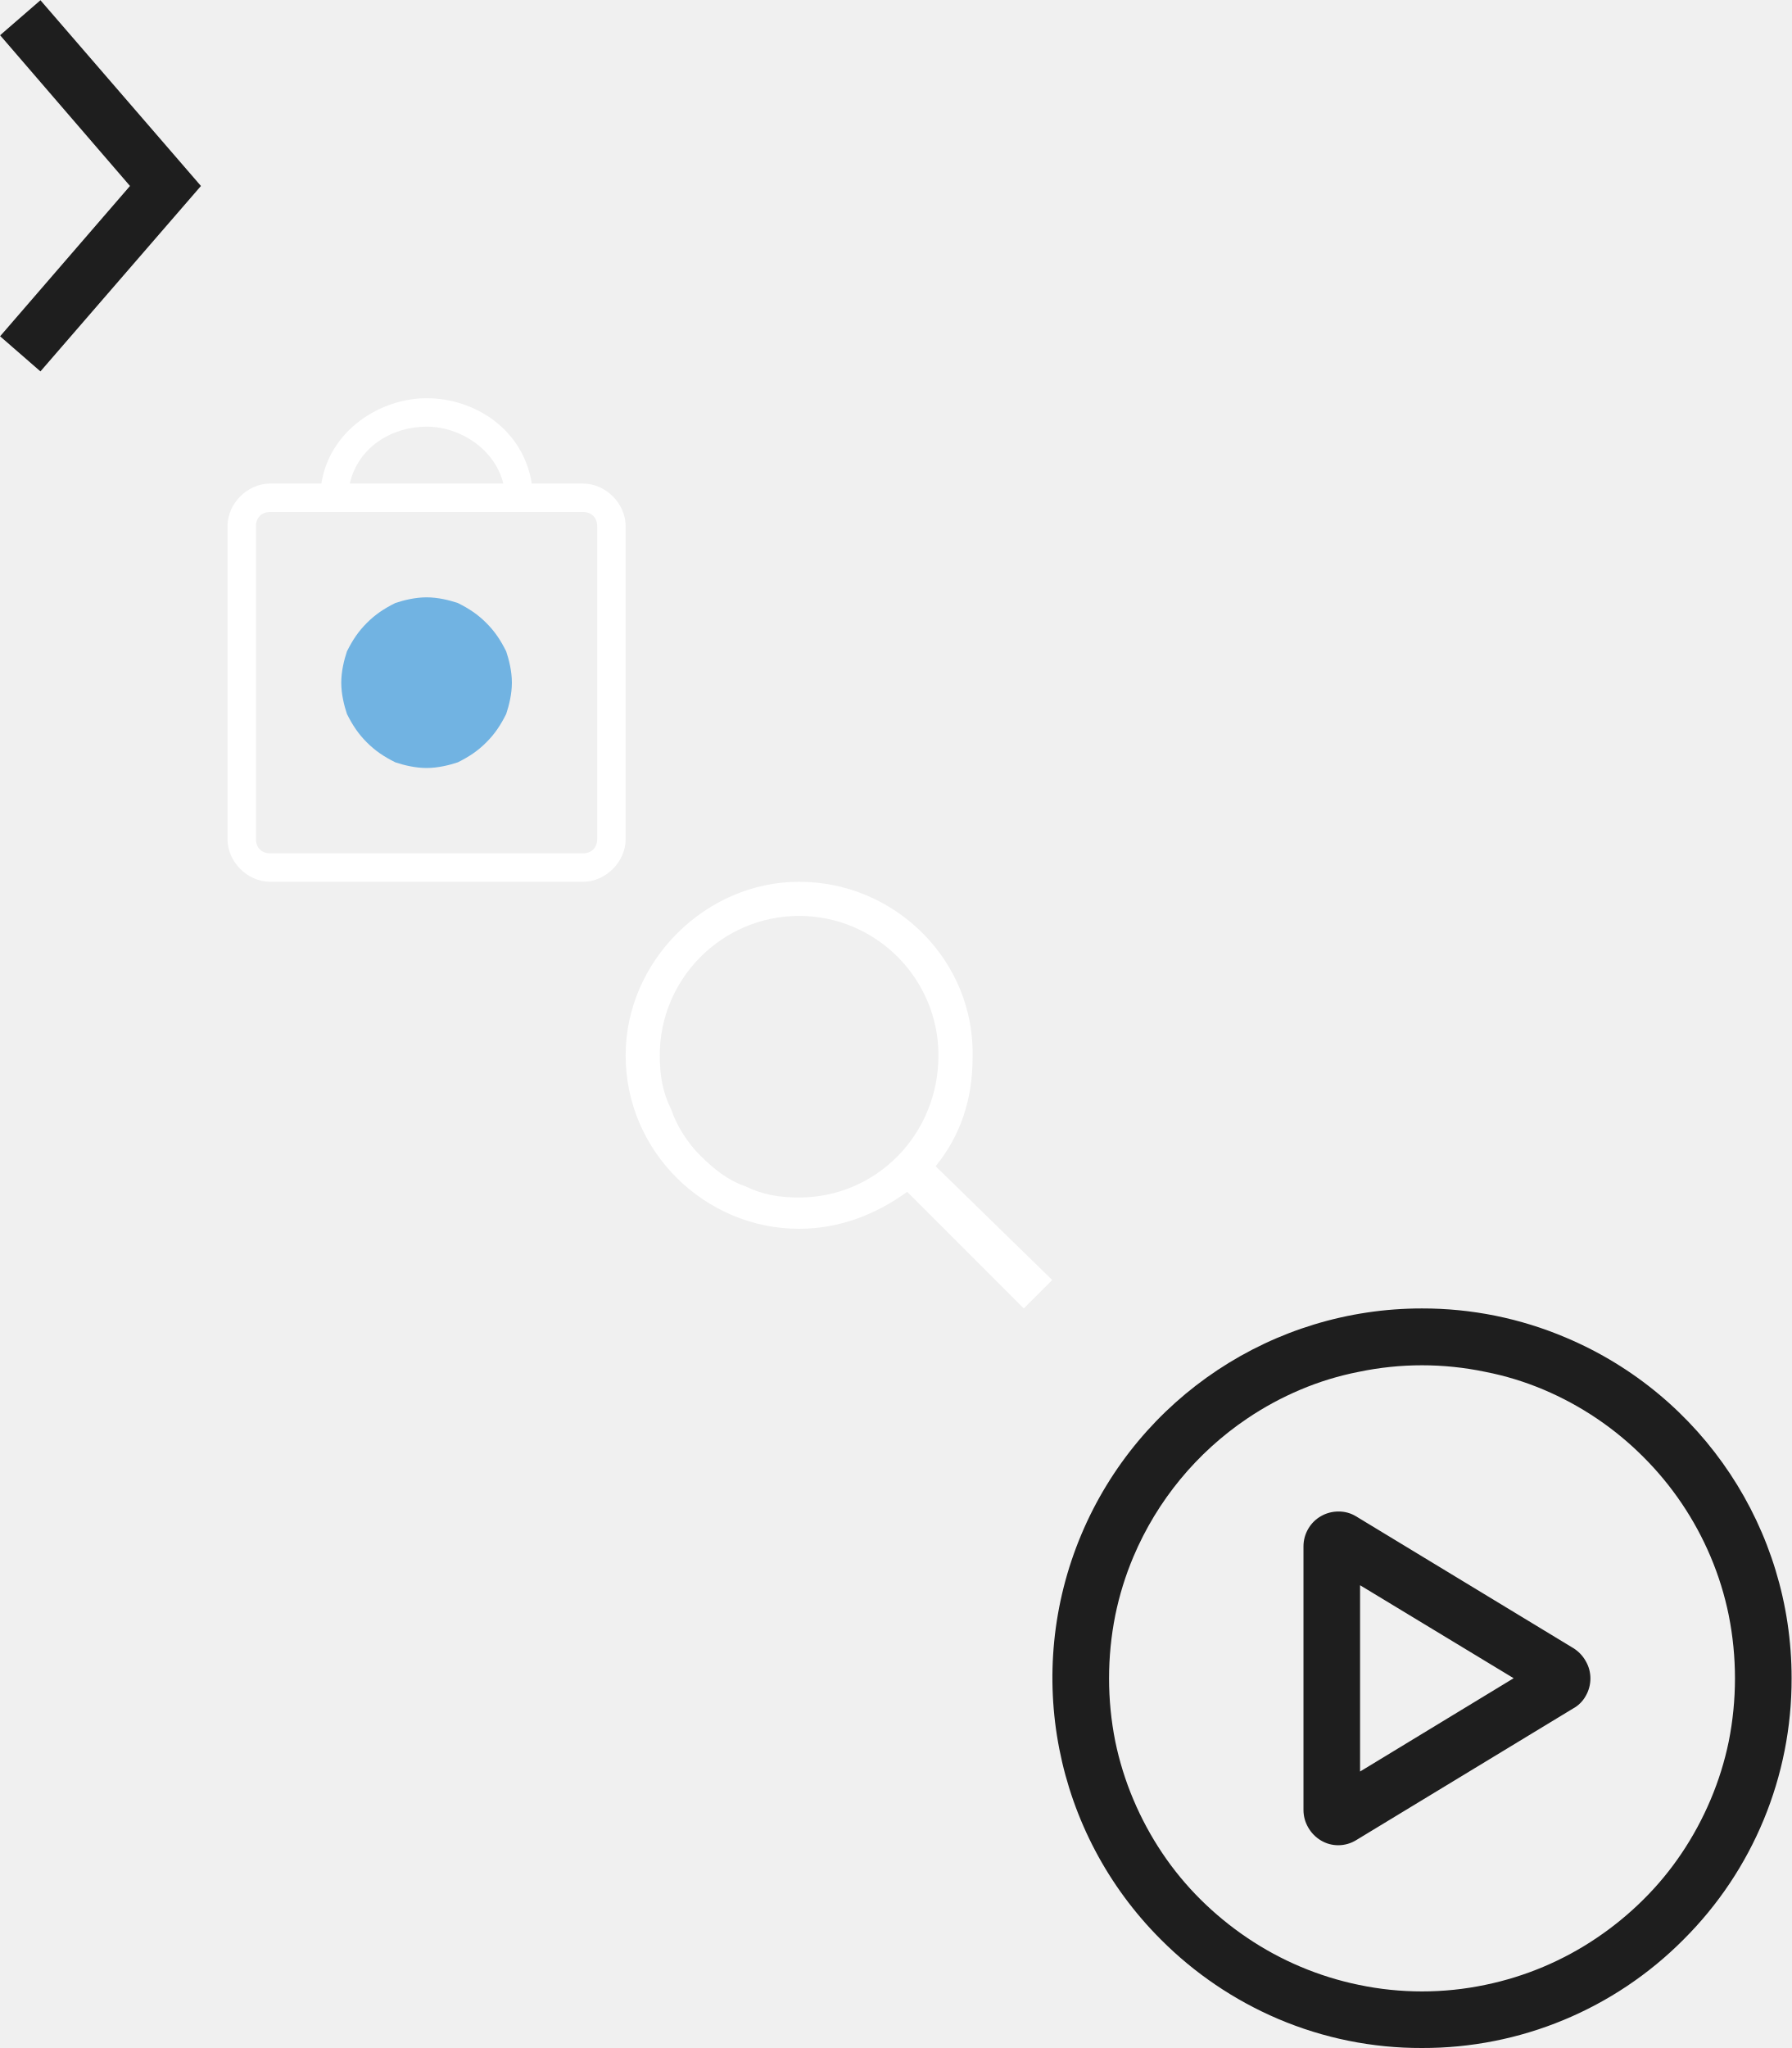
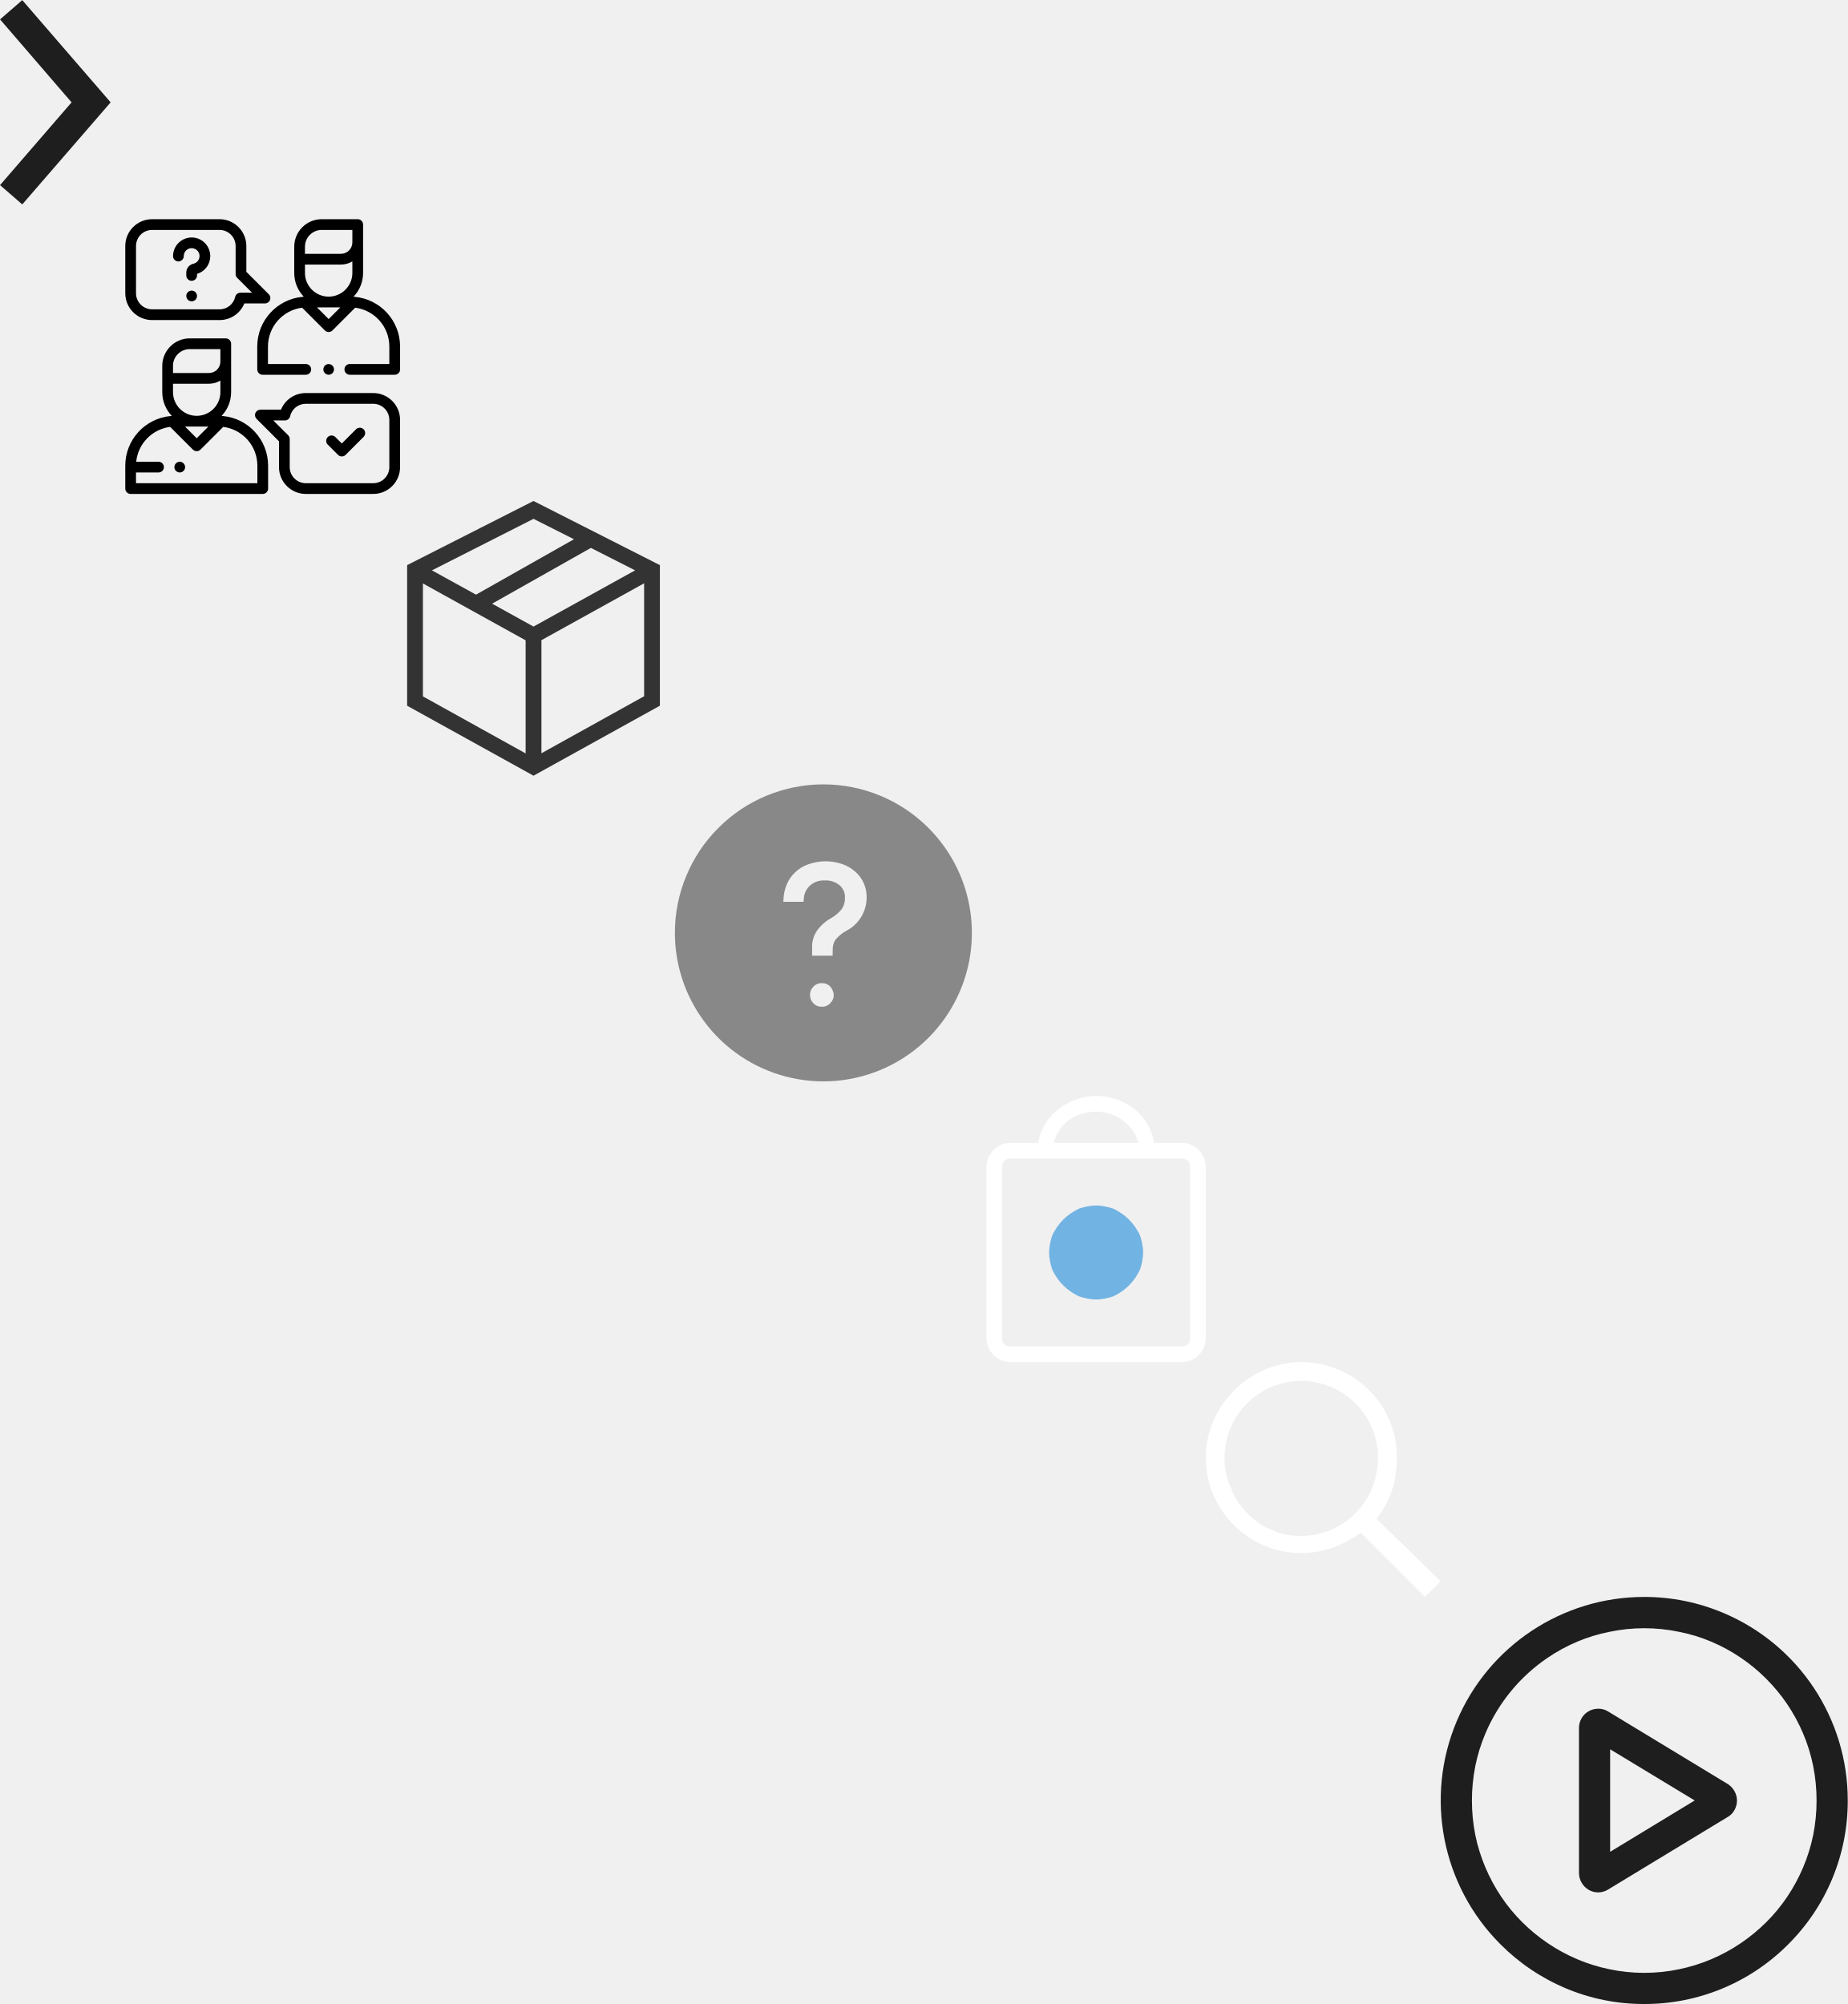
- <svg xmlns="http://www.w3.org/2000/svg" width="63" height="72" viewBox="0 0 63 72">
+ <svg xmlns="http://www.w3.org/2000/svg" xmlns:xlink="http://www.w3.org/1999/xlink" width="118" height="128" viewBox="0 0 118 128">
  <svg width="7.063" height="13.063" viewBox="0 0 7.063 13.063" id="arrow-more">
    <defs>
      <style>.acls-1{fill:#1e1e1e;fill-rule:evenodd}</style>
    </defs>
    <path class="acls-1" d="M4.571 6.538l-4.568-5.3L1.422.008l5.644 6.53-5.644 6.519-1.419-1.234z" />
  </svg>
-   <svg version="1.1" id="lock" x="8" y="14" width="14" height="17" xml:space="preserve" viewBox="0 0 14 17">
-     <style>.bst0{fill:#fff}.bst1{fill:#71b3e2}</style>
-     <path class="bst0" d="M13 15.5c0 .3-.2.5-.5.5h-11c-.3 0-.5-.2-.5-.5v-11c0-.3.2-.5.5-.5h11c.3 0 .5.2.5.5v11zM7 1c1.2 0 2.4.8 2.7 2H4.3C4.6 1.7 5.8 1 7 1zm5.5 2h-1.8c-.3-1.9-2-3-3.7-3-1.6 0-3.4 1.1-3.7 3H1.5C.7 3 0 3.7 0 4.5v11c0 .8.7 1.5 1.5 1.5h11c.8 0 1.5-.7 1.5-1.5v-11c0-.8-.7-1.5-1.5-1.5z" />
-     <path class="bst1" d="M10 10c0 .4-.1.8-.2 1.1-.2.4-.4.7-.7 1-.3.3-.6.5-1 .7-.3.1-.7.2-1.1.2-.4 0-.8-.1-1.1-.2-.4-.2-.7-.4-1-.7-.3-.3-.5-.6-.7-1-.1-.3-.2-.7-.2-1.1 0-.4.1-.8.2-1.1.2-.4.4-.7.7-1 .3-.3.6-.5 1-.7.3-.1.7-.2 1.1-.2.4 0 .8.1 1.1.2.4.2.7.4 1 .7.3.3.5.6.7 1 .1.3.2.7.2 1.1z" />
+   <svg width="17.549" height="17.549" viewBox="0 0 17.549 17.549" id="bag_icon-1" x="8" y="14">
+     <path d="M6.229 12.573a.343.343 0 0 0-.076-.012 2.19 2.19 0 0 0 .607-1.515V9.243a.347.347 0 0 0-.004-.048 1.42 1.42 0 0 0 .004-.099v-1.14a.343.343 0 0 0-.343-.343h-2.3c-.967 0-1.755.787-1.755 1.755v1.678c0 .587.231 1.12.607 1.515a.342.342 0 0 0-.076.012A3.187 3.187 0 0 0 0 15.743v1.464c0 .189.153.342.343.342h8.436c.19 0 .343-.153.343-.342v-1.465a3.187 3.187 0 0 0-2.893-3.17zM3.048 10.51h2.297c.267 0 .516-.074.73-.202v.738c0 .835-.68 1.514-1.514 1.514s-1.513-.68-1.513-1.514v-.536zm2.259 2.735l-.746.746-.746-.746h1.492zm-2.26-3.877c0-.59.48-1.07 1.07-1.07h1.957v.798a.73.73 0 0 1-.729.729H3.048v-.457zm5.39 7.496H.685v-.686h1.422a.343.343 0 1 0 0-.685H.698a2.501 2.501 0 0 1 2.168-2.227l1.453 1.452a.343.343 0 0 0 .484 0l1.453-1.452a2.5 2.5 0 0 1 2.18 2.476v1.122zM14.656 4.96a.343.343 0 0 0-.076-.012 2.19 2.19 0 0 0 .607-1.514V1.63a.347.347 0 0 0-.004-.049 1.42 1.42 0 0 0 .004-.098V.343A.343.343 0 0 0 14.844 0h-2.299c-.968 0-1.755.788-1.755 1.756v1.678c0 .586.23 1.12.606 1.514a.343.343 0 0 0-.075.012 3.187 3.187 0 0 0-2.893 3.17v1.464c0 .19.153.343.342.343h2.758a.343.343 0 1 0 0-.686H9.113V8.13a2.5 2.5 0 0 1 2.18-2.477l1.453 1.453a.342.342 0 0 0 .485 0l1.452-1.453a2.5 2.5 0 0 1 2.18 2.477V9.25H14.34a.343.343 0 1 0 0 .686h2.868c.189 0 .342-.154.342-.343V8.13a3.187 3.187 0 0 0-2.893-3.17zm-3.18-1.526v-.536h2.297c.266 0 .516-.074.729-.203v.739c0 .834-.68 1.513-1.514 1.513a1.515 1.515 0 0 1-1.513-1.513zm0-1.678c0-.59.48-1.07 1.07-1.07h1.956v.798a.73.73 0 0 1-.73.728h-2.297v-.456zm1.512 4.623l-.746-.746h1.492l-.746.746z" />
+     <path d="M13.23 9.836a.345.345 0 0 0 0-.484.345.345 0 0 0-.484 0 .344.344 0 0 0 .243.585c.09 0 .178-.037.242-.1zM1.714 6.444h4.304c.709 0 1.327-.425 1.586-1.063h1.32a.343.343 0 0 0 .242-.585L7.732 3.363v-1.65C7.732.77 6.963 0 6.018 0H1.714C.769 0 0 .769 0 1.714V4.73c0 .945.769 1.714 1.714 1.714zM.686 1.714A1.03 1.03 0 0 1 1.714.686h4.304a1.03 1.03 0 0 1 1.029 1.028v1.79c0 .092.036.179.1.243l.949.949h-.742c-.16 0-.298.11-.334.266-.108.469-.52.796-1.002.796H1.714A1.03 1.03 0 0 1 .686 4.73V1.714zM15.836 11.105H11.53c-.709 0-1.327.426-1.586 1.063H8.626a.343.343 0 0 0-.242.585l1.433 1.434v1.649c0 .945.769 1.713 1.714 1.713h4.305c.945 0 1.713-.768 1.713-1.713v-3.017c0-.945-.768-1.714-1.713-1.714zm1.028 4.73a1.03 1.03 0 0 1-1.028 1.029H11.53a1.03 1.03 0 0 1-1.028-1.028v-1.791a.343.343 0 0 0-.1-.243l-.95-.948h.742c.16 0 .299-.11.334-.266.108-.47.52-.797 1.002-.797h4.305a1.03 1.03 0 0 1 1.028 1.028v3.017z" />
+     <path d="M14.74 13.415l-.912.912-.424-.424a.343.343 0 0 0-.484.485l.666.666a.342.342 0 0 0 .484 0l1.154-1.154a.343.343 0 0 0-.485-.485zM3.393 2.698c.19 0 .343-.154.343-.343 0-.14.057-.272.16-.368a.503.503 0 1 1 .454.858.576.576 0 0 0-.454.565v.183a.343.343 0 1 0 .686 0v-.1c.53-.158.881-.659.842-1.222A1.191 1.191 0 0 0 4.322 1.17 1.193 1.193 0 0 0 3.05 2.355c0 .19.154.343.343.343zM4.239 4.562a.345.345 0 0 0-.343.343.344.344 0 0 0 .585.242.345.345 0 0 0 0-.485.345.345 0 0 0-.242-.1zM3.479 15.493a.345.345 0 0 0-.343.343.345.345 0 0 0 .343.342.345.345 0 0 0 .343-.342.345.345 0 0 0-.343-.343z" />
  </svg>
-   <svg version="1.1" id="search" x="22" y="31" width="15" height="15" xml:space="preserve" viewBox="0 0 15 15">
-     <style>.cst0{fill:#fff}</style>
-     <path class="cst0" d="M6.1 11.1c-.7 0-1.3-.1-1.9-.4-.6-.2-1.1-.6-1.6-1.1-.4-.4-.8-1-1-1.6-.3-.6-.4-1.2-.4-1.9 0-2.7 2.2-4.9 4.9-4.9S11 3.4 11 6.1c0 2.8-2.2 5-4.9 5zM15 14l-4.1-4c.9-1.1 1.3-2.4 1.3-3.8C12.3 2.8 9.5 0 6.1 0 2.8 0 0 2.8 0 6.1c0 3.4 2.8 6.1 6.1 6.1 1.4 0 2.7-.5 3.8-1.3L14 15l1-1z" />
+   <svg version="1.1" id="bag_icon-2" x="26" y="32" width="16.142" height="17.545" xml:space="preserve" viewBox="0 0 16.142 17.545">
+     <style>.cst0{fill:#333}</style>
+     <path class="cst0" d="M8.576 16.112V8.89l6.558-3.633v7.214l-6.558 3.642zM1.009 5.267l6.558 3.632v7.223L1.009 12.48V5.267zm9.645-2.825l-6.255 3.54L1.584 4.43 8.071 1.14l2.583 1.302zM8.07 8.02L5.428 6.558l6.306-3.562 2.825 1.433L8.07 8.021zm0-8.021L0 4.096v8.98l8.071 4.469 8.071-4.47V4.096L8.072 0z" />
  </svg>
-   <svg width="26" height="26" viewBox="0 0 26 26" id="video" x="37" y="46">
+   <svg version="1.1" id="bag_icon-3" x="43" y="50" width="19.169" height="19.169" xml:space="preserve" viewBox="0 0 19.169 19.169">
+     <style>.dst0{clip-path:url(#dSVGID_2_);fill:#888}</style>
    <defs>
-       <style>.dcls-1{fill:#1e1e1e;fill-rule:evenodd}</style>
+       <path id="dSVGID_1_" d="M0 0h19.169v19.169H0z" />
    </defs>
-     <path class="dcls-1" d="M18.063 1.025A12.983 12.983 0 0 1 26 13a12.909 12.909 0 0 1-3.8 9.187A12.916 12.916 0 0 1 13 26a12.81 12.81 0 0 1-5.052-1.021 13.025 13.025 0 0 1-4.134-2.8A13 13 0 0 1 1.027 7.941 12.992 12.992 0 0 1 13 0a12.881 12.881 0 0 1 5.063 1.025zm5.088 7.7a11 11 0 0 0-2.365-3.506 11.021 11.021 0 0 0-3.507-2.364 10.381 10.381 0 0 0-2.05-.626 10.84 10.84 0 0 0-4.45 0 10.353 10.353 0 0 0-2.049.626A10.968 10.968 0 0 0 6.857 3.87a11.046 11.046 0 0 0-4 4.856 10.851 10.851 0 0 0-.639 2.061 11.343 11.343 0 0 0 0 4.436 10.918 10.918 0 0 0 .639 2.049 11.179 11.179 0 0 0 1.015 1.878 10.719 10.719 0 0 0 1.35 1.634 11.289 11.289 0 0 0 1.636 1.343 10.963 10.963 0 0 0 3.921 1.653 10.843 10.843 0 0 0 4.451 0 10.942 10.942 0 0 0 3.921-1.653 11.248 11.248 0 0 0 1.635-1.343 10.6 10.6 0 0 0 1.35-1.634 11.089 11.089 0 0 0 1.015-1.878 10.842 10.842 0 0 0 .639-2.049 11.339 11.339 0 0 0 0-4.436 10.777 10.777 0 0 0-.639-2.062zM18.762 12.4a1.2 1.2 0 0 1 .164.607 1.235 1.235 0 0 1-.164.614 1.129 1.129 0 0 1-.456.45l-7.613 4.619a1.208 1.208 0 0 1-.632.182 1.181 1.181 0 0 1-.614-.17A1.247 1.247 0 0 1 9 18.243a1.213 1.213 0 0 1-.164-.614V8.367A1.213 1.213 0 0 1 9 7.753a1.2 1.2 0 0 1 .45-.45 1.225 1.225 0 0 1 .621-.164 1.159 1.159 0 0 1 .614.17l7.637 4.631a1.255 1.255 0 0 1 .44.46zm-2.536.6l-5.4-3.269v6.549z" />
+     <clipPath id="dSVGID_2_">
+       <use xlink:href="#dSVGID_1_" overflow="visible" />
+     </clipPath>
+     <path class="dst0" d="M10.351 10.028a.932.932 0 0 0-.134.296c-.03.125-.044.252-.041.38v.336H8.864v-.504a1.808 1.808 0 0 1 .303-1.08c.245-.344.552-.618.922-.822.265-.15.491-.345.678-.586.138-.216.202-.451.193-.707a.962.962 0 0 0-.352-.802 1.328 1.328 0 0 0-.93-.302c-.36-.019-.677.09-.951.324-.257.246-.39.547-.397.903l-.018.135H7.025l.008-.154a2.77 2.77 0 0 1 .209-.953c.121-.292.297-.547.527-.765.238-.232.513-.404.827-.515a3.284 3.284 0 0 1 2.18-.026c.31.105.587.266.833.482.238.203.42.448.548.733.127.285.19.583.188.894.005.451-.109.87-.34 1.257a2.356 2.356 0 0 1-.947.894c-.275.146-.509.34-.704.582h-.003zm-.867 4.273a.708.708 0 0 1-.537-.217c-.146-.149-.219-.327-.219-.535s.073-.387.219-.535a.707.707 0 0 1 .537-.218c.333.003.564.159.691.467.128.308.076.581-.158.82a.694.694 0 0 1-.533.218zM.1 9.584a9.468 9.468 0 0 0 1.598 5.27 9.48 9.48 0 0 0 11.515 3.492 9.485 9.485 0 0 0 0-17.524 9.48 9.48 0 0 0-7.259 0C4.793 1.304 3.768 1.99 2.88 2.878S1.304 4.793.823 5.955A9.396 9.396 0 0 0 .1 9.585z" />
+   </svg>
+   <svg version="1.1" id="lock" x="63" y="70" width="14" height="17" xml:space="preserve" viewBox="0 0 14 17">
+     <style>.est0{fill:#fff}.est1{fill:#71b3e2}</style>
+     <path class="est0" d="M13 15.5c0 .3-.2.5-.5.5h-11c-.3 0-.5-.2-.5-.5v-11c0-.3.2-.5.5-.5h11c.3 0 .5.2.5.5v11zM7 1c1.2 0 2.4.8 2.7 2H4.3C4.6 1.7 5.8 1 7 1zm5.5 2h-1.8c-.3-1.9-2-3-3.7-3-1.6 0-3.4 1.1-3.7 3H1.5C.7 3 0 3.7 0 4.5v11c0 .8.7 1.5 1.5 1.5h11c.8 0 1.5-.7 1.5-1.5v-11c0-.8-.7-1.5-1.5-1.5z" />
+     <path class="est1" d="M10 10c0 .4-.1.8-.2 1.1-.2.4-.4.7-.7 1-.3.3-.6.5-1 .7-.3.1-.7.2-1.1.2-.4 0-.8-.1-1.1-.2-.4-.2-.7-.4-1-.7-.3-.3-.5-.6-.7-1-.1-.3-.2-.7-.2-1.1 0-.4.1-.8.2-1.1.2-.4.4-.7.7-1 .3-.3.6-.5 1-.7.3-.1.7-.2 1.1-.2.4 0 .8.1 1.1.2.4.2.7.4 1 .7.3.3.5.6.7 1 .1.3.2.7.2 1.1z" />
+   </svg>
+   <svg version="1.1" id="search" x="77" y="87" width="15" height="15" xml:space="preserve" viewBox="0 0 15 15">
+     <style>.fst0{fill:#fff}</style>
+     <path class="fst0" d="M6.1 11.1c-.7 0-1.3-.1-1.9-.4-.6-.2-1.1-.6-1.6-1.1-.4-.4-.8-1-1-1.6-.3-.6-.4-1.2-.4-1.9 0-2.7 2.2-4.9 4.9-4.9S11 3.4 11 6.1c0 2.8-2.2 5-4.9 5zM15 14l-4.1-4c.9-1.1 1.3-2.4 1.3-3.8C12.3 2.8 9.5 0 6.1 0 2.8 0 0 2.8 0 6.1c0 3.4 2.8 6.1 6.1 6.1 1.4 0 2.7-.5 3.8-1.3L14 15l1-1z" />
+   </svg>
+   <svg width="26" height="26" viewBox="0 0 26 26" id="video" x="92" y="102">
+     <defs>
+       <style>.gcls-1{fill:#1e1e1e;fill-rule:evenodd}</style>
+     </defs>
+     <path class="gcls-1" d="M18.063 1.025A12.983 12.983 0 0 1 26 13a12.909 12.909 0 0 1-3.8 9.187A12.916 12.916 0 0 1 13 26a12.81 12.81 0 0 1-5.052-1.021 13.025 13.025 0 0 1-4.134-2.8A13 13 0 0 1 1.027 7.941 12.992 12.992 0 0 1 13 0a12.881 12.881 0 0 1 5.063 1.025zm5.088 7.7a11 11 0 0 0-2.365-3.506 11.021 11.021 0 0 0-3.507-2.364 10.381 10.381 0 0 0-2.05-.626 10.84 10.84 0 0 0-4.45 0 10.353 10.353 0 0 0-2.049.626A10.968 10.968 0 0 0 6.857 3.87a11.046 11.046 0 0 0-4 4.856 10.851 10.851 0 0 0-.639 2.061 11.343 11.343 0 0 0 0 4.436 10.918 10.918 0 0 0 .639 2.049 11.179 11.179 0 0 0 1.015 1.878 10.719 10.719 0 0 0 1.35 1.634 11.289 11.289 0 0 0 1.636 1.343 10.963 10.963 0 0 0 3.921 1.653 10.843 10.843 0 0 0 4.451 0 10.942 10.942 0 0 0 3.921-1.653 11.248 11.248 0 0 0 1.635-1.343 10.6 10.6 0 0 0 1.35-1.634 11.089 11.089 0 0 0 1.015-1.878 10.842 10.842 0 0 0 .639-2.049 11.339 11.339 0 0 0 0-4.436 10.777 10.777 0 0 0-.639-2.062zM18.762 12.4a1.2 1.2 0 0 1 .164.607 1.235 1.235 0 0 1-.164.614 1.129 1.129 0 0 1-.456.45l-7.613 4.619a1.208 1.208 0 0 1-.632.182 1.181 1.181 0 0 1-.614-.17A1.247 1.247 0 0 1 9 18.243a1.213 1.213 0 0 1-.164-.614V8.367A1.213 1.213 0 0 1 9 7.753a1.2 1.2 0 0 1 .45-.45 1.225 1.225 0 0 1 .621-.164 1.159 1.159 0 0 1 .614.17l7.637 4.631a1.255 1.255 0 0 1 .44.46zm-2.536.6l-5.4-3.269v6.549z" />
  </svg>
</svg>
